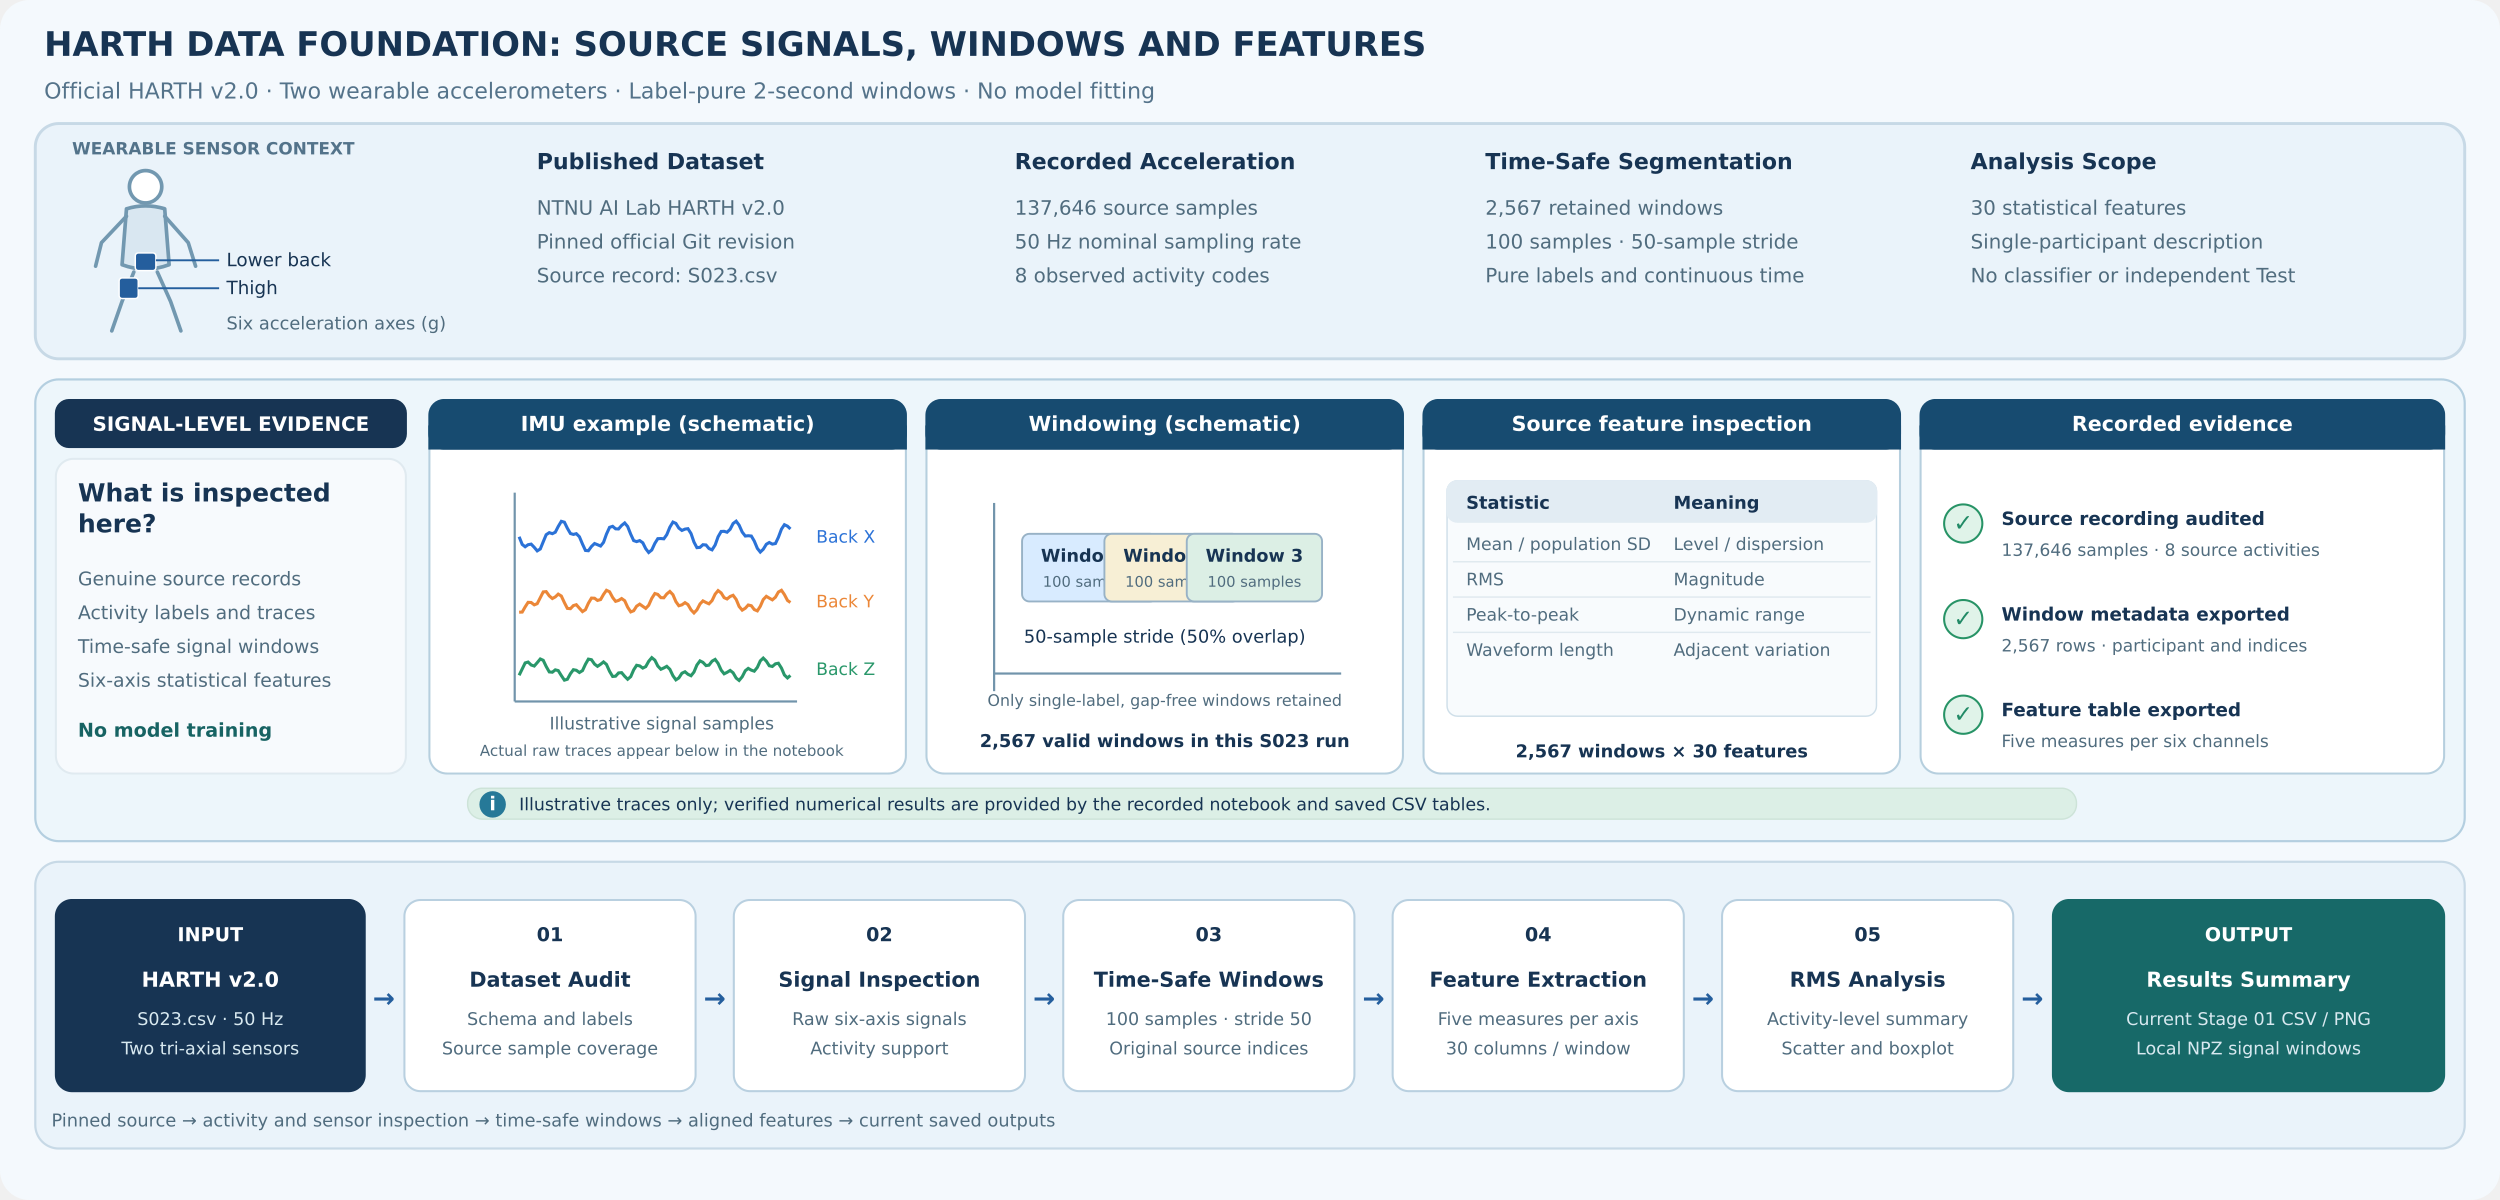
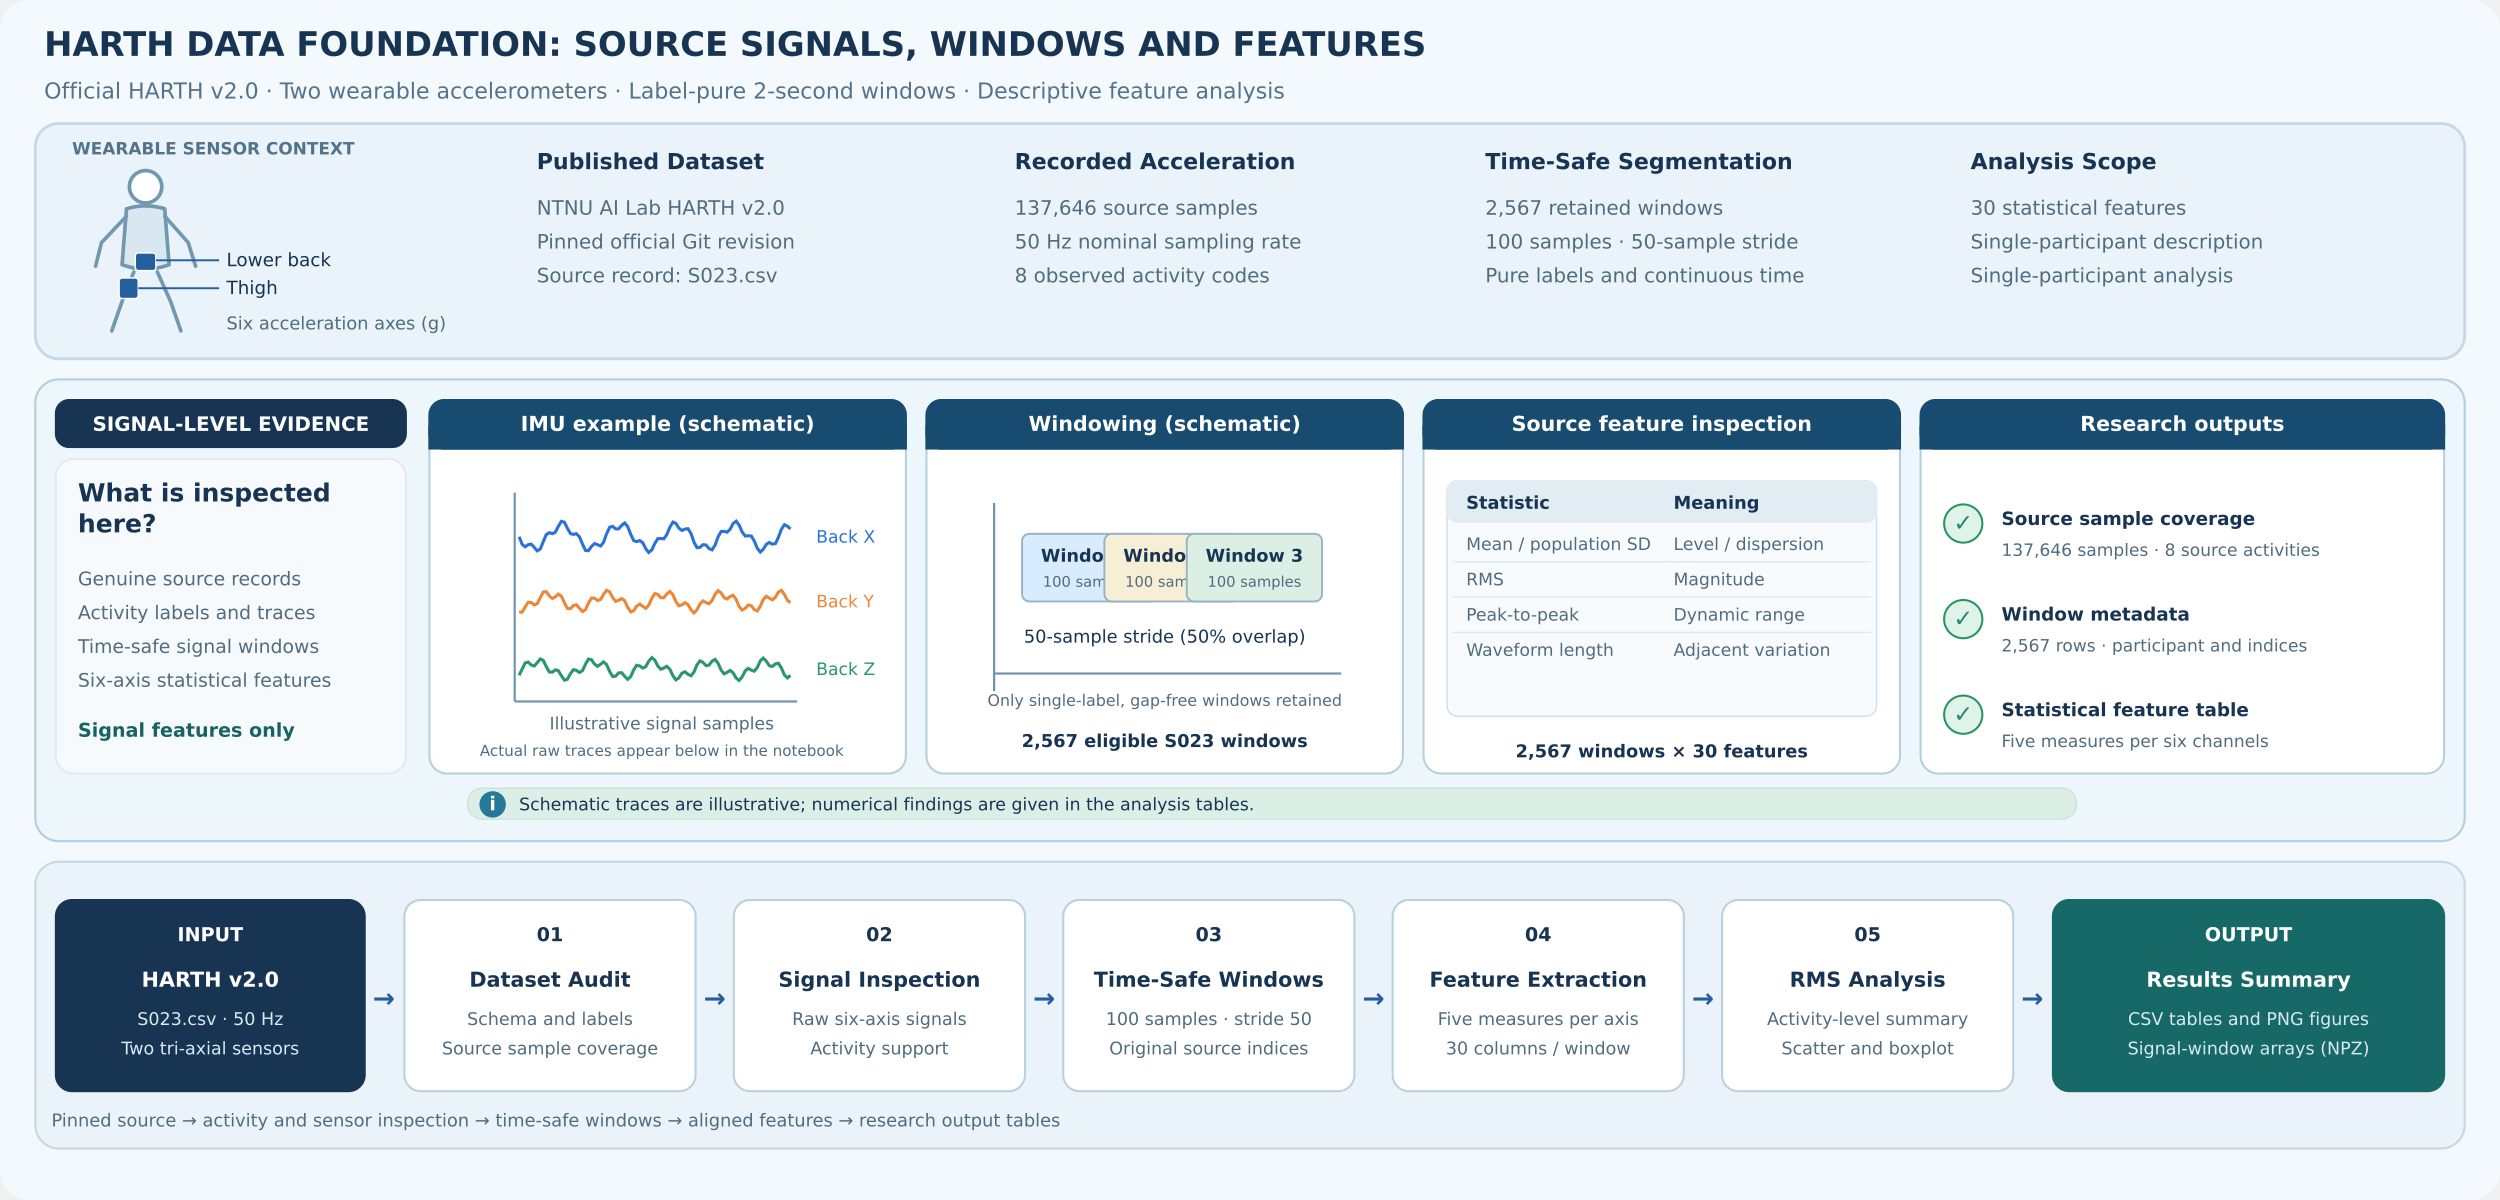
<svg xmlns="http://www.w3.org/2000/svg" width="1700" height="816" viewBox="0 0 1700 816" role="img" aria-labelledby="title desc">
  <rect x="0" y="0" width="1700" height="816" rx="20" fill="#F4F9FD" stroke="#F4F9FD" stroke-width="0" />
  <g font-family="DejaVu Sans, Arial, sans-serif">
    <text x="30" y="38" font-size="23" font-weight="700" fill="#173453">HARTH DATA FOUNDATION: SOURCE SIGNALS, WINDOWS AND FEATURES</text>
-     <text x="30" y="67" font-size="15" fill="#54738A">Official HARTH v2.0  ·  Two wearable accelerometers  ·  Label-pure 2-second windows  ·  No model fitting</text>
+     <text x="30" y="67" font-size="15" fill="#54738A">Official HARTH v2.0  ·  Two wearable accelerometers  ·  Label-pure 2-second windows  ·  Descriptive feature analysis</text>
    <rect x="24" y="84" width="1652" height="160" rx="16" fill="#EAF3FA" stroke="#C7D9E6" stroke-width="2" />
    <text x="49" y="105" font-size="11.5" font-weight="700" fill="#53738A">WEARABLE SENSOR CONTEXT</text>
    <g fill="none" stroke="#7298B0" stroke-width="2.5" stroke-linejoin="round" stroke-linecap="round">
      <circle cx="99" cy="127" r="11" fill="#FFFFFF" />
      <path d="M86 142 Q99 138 112 142 L115 180 Q99 186 83 180 Z" fill="#D9E7F1" />
      <path d="M86 147 L69 165 L65 181 M112 147 L128 165 L133 181 M91 185 L83 205 L76 225 M107 185 L116 205 L123 225" />
    </g>
    <rect x="92" y="172" width="14" height="12" rx="2" fill="#245E9D" stroke="#FFFFFF" stroke-width="1" />
    <rect x="81" y="189" width="13" height="14" rx="2" fill="#245E9D" stroke="#FFFFFF" stroke-width="1" />
    <line x1="106" y1="177" x2="149" y2="177" stroke="#245E9D" stroke-width="1.3" />
    <line x1="94" y1="196" x2="149" y2="196" stroke="#245E9D" stroke-width="1.3" />
    <text x="154" y="181" font-size="12.5" fill="#173453">Lower back</text>
    <text x="154" y="200" font-size="12.5" fill="#173453">Thigh</text>
    <text x="154" y="224" font-size="12.1" fill="#506C7E">Six acceleration axes (g)</text>
    <text x="365" y="115" font-size="15" font-weight="700" fill="#173453">Published Dataset</text>
    <text x="365" y="146" font-size="13.5" fill="#506C7E">NTNU AI Lab HARTH v2.0</text>
    <text x="365" y="169" font-size="13.5" fill="#506C7E">Pinned official Git revision</text>
    <text x="365" y="192" font-size="13.5" fill="#506C7E">Source record: S023.csv</text>
    <text x="690" y="115" font-size="15" font-weight="700" fill="#173453">Recorded Acceleration</text>
    <text x="690" y="146" font-size="13.5" fill="#506C7E">137,646 source samples</text>
    <text x="690" y="169" font-size="13.5" fill="#506C7E">50 Hz nominal sampling rate</text>
    <text x="690" y="192" font-size="13.5" fill="#506C7E">8 observed activity codes</text>
    <text x="1010" y="115" font-size="15" font-weight="700" fill="#173453">Time-Safe Segmentation</text>
    <text x="1010" y="146" font-size="13.5" fill="#506C7E">2,567 retained windows</text>
    <text x="1010" y="169" font-size="13.5" fill="#506C7E">100 samples · 50-sample stride</text>
    <text x="1010" y="192" font-size="13.5" fill="#506C7E">Pure labels and continuous time</text>
    <text x="1340" y="115" font-size="15" font-weight="700" fill="#173453">Analysis Scope</text>
    <text x="1340" y="146" font-size="13.5" fill="#506C7E">30 statistical features</text>
    <text x="1340" y="169" font-size="13.5" fill="#506C7E">Single-participant description</text>
-     <text x="1340" y="192" font-size="13.5" fill="#506C7E">No classifier or independent Test</text>
+     <text x="1340" y="192" font-size="13.5" fill="#506C7E">Single-participant analysis</text>
    <rect x="24" y="258" width="1652" height="314" rx="16" fill="#EDF6FB" stroke="#B4CFE0" stroke-width="1.5" />
    <rect x="38" y="272" width="238" height="32" rx="9" fill="#173453" stroke="#173453" stroke-width="1.4" />
    <text x="157" y="293" font-size="13.5" font-weight="700" fill="#FFFFFF" text-anchor="middle">SIGNAL-LEVEL EVIDENCE</text>
    <rect x="38" y="312" width="238" height="214" rx="12" fill="#F7FAFD" stroke="#E0EAF0" stroke-width="1.4" />
    <text x="53" y="341" font-size="17" font-weight="700" fill="#173453">What is inspected</text>
    <text x="53" y="362" font-size="17" font-weight="700" fill="#173453">here?</text>
    <text x="53" y="398" font-size="12.8" fill="#506C7E">Genuine source records</text>
    <text x="53" y="421" font-size="12.8" fill="#506C7E">Activity labels and traces</text>
    <text x="53" y="444" font-size="12.8" fill="#506C7E">Time-safe signal windows</text>
    <text x="53" y="467" font-size="12.8" fill="#506C7E">Six-axis statistical features</text>
-     <text x="53" y="501" font-size="13" font-weight="700" fill="#176363">No model training</text>
+     <text x="53" y="501" font-size="13" font-weight="700" fill="#176363">Signal features only</text>
    <rect x="292" y="272" width="324" height="254" rx="12" fill="#FFFFFF" stroke="#B6CFDE" stroke-width="1.4" />
    <rect x="292" y="272" width="324" height="33" rx="10" fill="#174B70" stroke="#174B70" stroke-width="1.4" />
    <rect x="292" y="290" width="324" height="15" rx="0" fill="#174B70" stroke="#174B70" stroke-width="1.4" />
    <text x="454" y="293" font-size="14" font-weight="700" fill="#FFFFFF" text-anchor="middle">IMU example (schematic)</text>
    <rect x="630" y="272" width="324" height="254" rx="12" fill="#FFFFFF" stroke="#B6CFDE" stroke-width="1.4" />
    <rect x="630" y="272" width="324" height="33" rx="10" fill="#174B70" stroke="#174B70" stroke-width="1.4" />
    <rect x="630" y="290" width="324" height="15" rx="0" fill="#174B70" stroke="#174B70" stroke-width="1.4" />
    <text x="792" y="293" font-size="14" font-weight="700" fill="#FFFFFF" text-anchor="middle">Windowing (schematic)</text>
    <rect x="968" y="272" width="324" height="254" rx="12" fill="#FFFFFF" stroke="#B6CFDE" stroke-width="1.4" />
    <rect x="968" y="272" width="324" height="33" rx="10" fill="#174B70" stroke="#174B70" stroke-width="1.4" />
    <rect x="968" y="290" width="324" height="15" rx="0" fill="#174B70" stroke="#174B70" stroke-width="1.4" />
    <text x="1130" y="293" font-size="14" font-weight="700" fill="#FFFFFF" text-anchor="middle">Source feature inspection</text>
    <rect x="1306" y="272" width="356" height="254" rx="12" fill="#FFFFFF" stroke="#B6CFDE" stroke-width="1.4" />
    <rect x="1306" y="272" width="356" height="33" rx="10" fill="#174B70" stroke="#174B70" stroke-width="1.4" />
    <rect x="1306" y="290" width="356" height="15" rx="0" fill="#174B70" stroke="#174B70" stroke-width="1.4" />
-     <text x="1484" y="293" font-size="14" font-weight="700" fill="#FFFFFF" text-anchor="middle">Recorded evidence</text>
+     <text x="1484" y="293" font-size="14" font-weight="700" fill="#FFFFFF" text-anchor="middle">Research outputs</text>
    <line x1="350" y1="477" x2="542" y2="477" stroke="#7194ab" stroke-width="1.5" />
    <line x1="350" y1="335" x2="350" y2="477" stroke="#7194ab" stroke-width="1.5" />
    <path d="M353.0,365.0 L355.1,370.2 L357.1,371.8 L359.1,370.4 L361.2,370.0 L363.3,372.2 L365.3,374.6 L367.4,373.3 L369.4,368.4 L371.4,363.6 L373.5,362.2 L375.6,362.9 L377.6,361.9 L379.6,358.0 L381.7,354.5 L383.8,355.1 L385.8,359.2 L387.9,362.8 L389.9,363.4 L391.9,362.9 L394.0,365.0 L396.1,370.0 L398.1,374.3 L400.1,374.5 L402.2,371.6 L404.3,369.6 L406.3,370.4 L408.4,371.3 L410.4,368.8 L412.4,363.2 L414.5,358.6 L416.6,357.9 L418.6,359.6 L420.6,359.7 L422.7,357.3 L424.8,355.6 L426.8,358.0 L428.9,363.3 L430.9,367.6 L432.9,368.3 L435.0,367.6 L437.1,369.1 L439.1,373.1 L441.1,375.7 L443.2,374.0 L445.3,369.5 L447.3,366.3 L449.4,366.2 L451.4,366.4 L453.4,363.6 L455.5,358.5 L457.6,355.0 L459.6,355.9 L461.6,359.1 L463.7,360.7 L465.8,359.8 L467.8,359.5 L469.9,362.8 L471.9,368.6 L473.9,372.4 L476.0,372.2 L478.0,370.4 L480.1,370.6 L482.1,373.0 L484.2,373.9 L486.3,370.6 L488.3,365.0 L490.4,361.4 L492.4,361.3 L494.4,361.9 L496.5,359.9 L498.5,356.0 L500.6,354.4 L502.6,357.1 L504.7,361.8 L506.8,364.5 L508.8,364.3 L510.9,364.5 L512.9,367.9 L515.0,372.9 L517.0,375.4 L519.0,373.5 L521.1,370.1 L523.1,368.9 L525.2,370.0 L527.3,369.6 L529.3,365.4 L531.4,359.8 L533.4,356.8 L535.5,357.8 L537.5,359.7" stroke="#2B72D7" fill="none" stroke-width="2.1" />
    <text x="555" y="369" font-size="11.7" fill="#2B72D7">Back X</text>
    <path d="M353.0,416.3 L355.1,416.2 L357.1,412.7 L359.1,409.6 L361.2,409.7 L363.3,411.3 L365.3,410.5 L367.4,406.4 L369.4,402.5 L371.4,402.3 L373.5,405.2 L375.6,407.0 L377.6,405.9 L379.6,404.0 L381.7,405.3 L383.8,409.8 L385.8,413.7 L387.9,413.9 L389.9,411.8 L391.9,411.2 L394.0,413.6 L396.1,415.9 L398.1,414.6 L400.1,410.2 L402.2,406.7 L404.3,406.8 L406.3,408.3 L408.4,407.7 L410.4,404.2 L412.4,401.4 L414.5,402.4 L416.6,406.3 L418.6,408.9 L420.6,408.3 L422.7,407.0 L424.8,408.5 L426.8,412.9 L428.9,416.1 L430.9,415.3 L432.9,412.2 L435.0,410.8 L437.1,412.3 L439.1,413.7 L441.1,411.6 L443.2,406.9 L445.3,403.6 L447.3,404.2 L449.4,406.4 L451.4,406.5 L453.4,403.9 L455.5,402.2 L457.6,404.4 L459.6,409.1 L461.6,411.9 L463.7,411.3 L465.8,409.8 L467.8,411.1 L469.9,414.7 L471.9,416.8 L473.9,414.7 L476.0,410.7 L478.0,408.6 L480.1,409.7 L482.1,410.6 L484.2,408.4 L486.3,404.0 L488.3,401.6 L490.4,403.2 L492.4,406.4 L494.4,407.3 L496.5,405.6 L498.5,404.8 L500.6,407.6 L502.6,412.4 L504.7,414.9 L506.8,413.6 L508.8,411.4 L510.9,411.9 L512.9,414.5 L515.0,415.4 L517.0,412.3 L519.0,407.7 L521.1,405.5 L523.1,406.7 L525.2,407.9 L527.3,406.1 L529.3,402.6 L531.4,401.4 L533.4,404.3 L535.5,408.3 L537.5,409.7" stroke="#EB8738" fill="none" stroke-width="2.1" />
    <text x="555" y="413" font-size="11.7" fill="#EB8738">Back Y</text>
    <path d="M353.0,459.2 L355.1,454.9 L357.1,450.8 L359.1,450.2 L361.2,452.2 L363.3,452.9 L365.3,450.6 L367.4,448.1 L369.4,449.0 L371.4,453.2 L373.5,456.9 L375.6,457.1 L377.6,455.5 L379.6,456.0 L381.7,459.4 L383.8,462.5 L385.8,461.9 L387.9,458.1 L389.9,455.4 L391.9,455.8 L394.0,457.3 L396.1,456.0 L398.1,451.7 L400.1,448.2 L402.2,448.6 L404.3,451.6 L406.3,453.1 L408.4,451.7 L410.4,450.1 L412.4,451.8 L414.5,456.5 L416.6,460.0 L418.6,459.8 L420.6,457.6 L422.7,457.4 L424.8,459.9 L426.8,461.9 L428.9,460.1 L430.9,455.5 L432.9,452.4 L435.0,452.8 L437.1,454.3 L439.1,453.3 L441.1,449.7 L443.2,447.2 L445.3,448.9 L447.3,452.9 L449.4,455.1 L451.4,454.2 L453.4,453.1 L455.5,455.1 L457.6,459.5 L459.6,462.3 L461.6,461.0 L463.7,457.8 L465.8,456.8 L467.8,458.5 L469.9,459.5 L471.9,457.0 L473.9,452.2 L476.0,449.4 L478.0,450.4 L480.1,452.6 L482.1,452.3 L484.2,449.6 L486.3,448.4 L488.3,451.1 L490.4,455.7 L492.4,458.2 L494.4,457.2 L496.5,455.9 L498.5,457.5 L500.6,461.1 L502.6,462.7 L504.7,460.2 L506.8,456.1 L508.8,454.5 L510.9,455.7 L512.9,456.4 L515.0,453.8 L517.0,449.4 L519.0,447.5 L521.1,449.6 L523.1,452.7 L525.2,453.2 L527.3,451.4 L529.3,451.0 L531.4,454.3 L533.4,459.0 L535.5,461.0 L537.5,459.3" stroke="#29976A" fill="none" stroke-width="2.1" />
    <text x="555" y="459" font-size="11.7" fill="#29976A">Back Z</text>
    <text x="450" y="496" font-size="11.7" fill="#506C7E" text-anchor="middle">Illustrative signal samples</text>
    <text x="450" y="514" font-size="10.3" fill="#506C7E" text-anchor="middle">Actual raw traces appear below in the notebook</text>
    <line x1="676" y1="458" x2="912" y2="458" stroke="#7194ab" stroke-width="1.5" />
    <line x1="676" y1="342" x2="676" y2="470" stroke="#7194ab" stroke-width="1.5" />
    <rect x="695" y="363" width="92" height="46" rx="5" fill="#d8ebff" stroke="#98b2c6" stroke-width="1.3" />
    <text x="741" y="382" font-size="12" font-weight="700" fill="#173453" text-anchor="middle">Window 1</text>
    <text x="741" y="399" font-size="10" fill="#506C7E" text-anchor="middle">100 samples</text>
    <rect x="751" y="363" width="92" height="46" rx="5" fill="#f7efd5" stroke="#98b2c6" stroke-width="1.3" />
    <text x="797" y="382" font-size="12" font-weight="700" fill="#173453" text-anchor="middle">Window 2</text>
    <text x="797" y="399" font-size="10" fill="#506C7E" text-anchor="middle">100 samples</text>
    <rect x="807" y="363" width="92" height="46" rx="5" fill="#dcefe5" stroke="#98b2c6" stroke-width="1.3" />
    <text x="853" y="382" font-size="12" font-weight="700" fill="#173453" text-anchor="middle">Window 3</text>
    <text x="853" y="399" font-size="10" fill="#506C7E" text-anchor="middle">100 samples</text>
    <text x="792" y="437" font-size="12.1" fill="#173453" text-anchor="middle">50-sample stride (50% overlap)</text>
    <text x="792" y="480" font-size="10.8" fill="#506C7E" text-anchor="middle">Only single-label, gap-free windows retained</text>
-     <text x="792" y="508" font-size="12.1" font-weight="700" fill="#173453" text-anchor="middle">2,567 valid windows in this S023 run</text>
+     <text x="792" y="508" font-size="12.1" font-weight="700" fill="#173453" text-anchor="middle">2,567 eligible S023 windows</text>
    <rect x="984" y="327" width="292" height="160" rx="7" fill="#F8FBFD" stroke="#CFDFE9" stroke-width="1" />
    <rect x="984" y="327" width="292" height="28" rx="7" fill="#E2ECF3" stroke="#E2ECF3" stroke-width="1" />
    <text x="997" y="346" font-size="12.1" font-weight="700" fill="#173453">Statistic</text>
    <text x="1138" y="346" font-size="12.1" font-weight="700" fill="#173453">Meaning</text>
    <text x="997" y="374" font-size="11.7" fill="#506C7E">Mean / population SD</text>
    <text x="1138" y="374" font-size="11.7" fill="#506C7E">Level / dispersion</text>
    <line x1="988" y1="382" x2="1272" y2="382" stroke="#DFE9EF" stroke-width="1" />
    <text x="997" y="398" font-size="11.7" fill="#506C7E">RMS</text>
    <text x="1138" y="398" font-size="11.7" fill="#506C7E">Magnitude</text>
    <line x1="988" y1="406" x2="1272" y2="406" stroke="#DFE9EF" stroke-width="1" />
    <text x="997" y="422" font-size="11.7" fill="#506C7E">Peak-to-peak</text>
    <text x="1138" y="422" font-size="11.7" fill="#506C7E">Dynamic range</text>
    <line x1="988" y1="430" x2="1272" y2="430" stroke="#DFE9EF" stroke-width="1" />
    <text x="997" y="446" font-size="11.7" fill="#506C7E">Waveform length</text>
    <text x="1138" y="446" font-size="11.7" fill="#506C7E">Adjacent variation</text>
    <text x="1130" y="515" font-size="12.1" font-weight="700" fill="#173453" text-anchor="middle">2,567 windows × 30 features</text>
    <circle cx="1335" cy="356" r="13" fill="#E0F3E9" stroke="#279366" stroke-width="1.4" />
    <text x="1335" y="361" font-size="16" font-weight="700" fill="#218A66" text-anchor="middle">✓</text>
-     <text x="1361" y="357" font-size="12.5" font-weight="700" fill="#173453">Source recording audited</text>
+     <text x="1361" y="357" font-size="12.5" font-weight="700" fill="#173453">Source sample coverage</text>
    <text x="1361" y="378" font-size="11.6" fill="#506C7E">137,646 samples · 8 source activities</text>
    <circle cx="1335" cy="421" r="13" fill="#E0F3E9" stroke="#279366" stroke-width="1.4" />
    <text x="1335" y="426" font-size="16" font-weight="700" fill="#218A66" text-anchor="middle">✓</text>
-     <text x="1361" y="422" font-size="12.5" font-weight="700" fill="#173453">Window metadata exported</text>
+     <text x="1361" y="422" font-size="12.5" font-weight="700" fill="#173453">Window metadata</text>
    <text x="1361" y="443" font-size="11.6" fill="#506C7E">2,567 rows · participant and indices</text>
    <circle cx="1335" cy="486" r="13" fill="#E0F3E9" stroke="#279366" stroke-width="1.4" />
    <text x="1335" y="491" font-size="16" font-weight="700" fill="#218A66" text-anchor="middle">✓</text>
-     <text x="1361" y="487" font-size="12.5" font-weight="700" fill="#173453">Feature table exported</text>
+     <text x="1361" y="487" font-size="12.5" font-weight="700" fill="#173453">Statistical feature table</text>
    <text x="1361" y="508" font-size="11.6" fill="#506C7E">Five measures per six channels</text>
    <rect x="318" y="536" width="1094" height="21" rx="10" fill="#DCEFE6" stroke="#CDE3D8" stroke-width="1" />
    <circle cx="335" cy="547" r="9" fill="#267998" />
    <text x="335" y="551" font-size="13" font-weight="700" fill="#FFFFFF" text-anchor="middle">i</text>
-     <text x="353" y="551" font-size="11.8" fill="#173453">Illustrative traces only; verified numerical results are provided by the recorded notebook and saved CSV tables.</text>
+     <text x="353" y="551" font-size="11.8" fill="#173453">Schematic traces are illustrative; numerical findings are given in the analysis tables.</text>
    <rect x="24" y="586" width="1652" height="195" rx="16" fill="#EAF3FA" stroke="#C7D9E6" stroke-width="1.5" />
    <rect x="38" y="612" width="210" height="130" rx="11" fill="#173453" stroke="#173453" stroke-width="1.4" />
    <text x="143" y="640" font-size="13" font-weight="700" fill="#FFFFFF" text-anchor="middle">INPUT</text>
    <text x="143" y="671" font-size="14.1" font-weight="700" fill="#FFFFFF" text-anchor="middle">HARTH v2.0</text>
    <text x="143" y="697" font-size="11.9" fill="#D8E9F0" text-anchor="middle">S023.csv · 50 Hz</text>
    <text x="143" y="717" font-size="11.9" fill="#D8E9F0" text-anchor="middle">Two tri-axial sensors</text>
    <text x="261" y="685" font-size="18" font-weight="700" fill="#245E9D" text-anchor="middle">→</text>
    <rect x="275" y="612" width="198" height="130" rx="11" fill="#FFFFFF" stroke="#B9D0E0" stroke-width="1.4" />
    <text x="374" y="640" font-size="13" font-weight="700" fill="#173453" text-anchor="middle">01</text>
    <text x="374" y="671" font-size="14.1" font-weight="700" fill="#173453" text-anchor="middle">Dataset Audit</text>
    <text x="374" y="697" font-size="11.9" fill="#506C7E" text-anchor="middle">Schema and labels</text>
    <text x="374" y="717" font-size="11.9" fill="#506C7E" text-anchor="middle">Source sample coverage</text>
    <text x="486" y="685" font-size="18" font-weight="700" fill="#245E9D" text-anchor="middle">→</text>
    <rect x="499" y="612" width="198" height="130" rx="11" fill="#FFFFFF" stroke="#B9D0E0" stroke-width="1.4" />
    <text x="598" y="640" font-size="13" font-weight="700" fill="#173453" text-anchor="middle">02</text>
    <text x="598" y="671" font-size="14.1" font-weight="700" fill="#173453" text-anchor="middle">Signal Inspection</text>
    <text x="598" y="697" font-size="11.9" fill="#506C7E" text-anchor="middle">Raw six-axis signals</text>
    <text x="598" y="717" font-size="11.9" fill="#506C7E" text-anchor="middle">Activity support</text>
    <text x="710" y="685" font-size="18" font-weight="700" fill="#245E9D" text-anchor="middle">→</text>
    <rect x="723" y="612" width="198" height="130" rx="11" fill="#FFFFFF" stroke="#B9D0E0" stroke-width="1.4" />
    <text x="822" y="640" font-size="13" font-weight="700" fill="#173453" text-anchor="middle">03</text>
    <text x="822" y="671" font-size="14.1" font-weight="700" fill="#173453" text-anchor="middle">Time-Safe Windows</text>
    <text x="822" y="697" font-size="11.9" fill="#506C7E" text-anchor="middle">100 samples · stride 50</text>
    <text x="822" y="717" font-size="11.9" fill="#506C7E" text-anchor="middle">Original source indices</text>
    <text x="934" y="685" font-size="18" font-weight="700" fill="#245E9D" text-anchor="middle">→</text>
    <rect x="947" y="612" width="198" height="130" rx="11" fill="#FFFFFF" stroke="#B9D0E0" stroke-width="1.4" />
    <text x="1046" y="640" font-size="13" font-weight="700" fill="#173453" text-anchor="middle">04</text>
    <text x="1046" y="671" font-size="14.1" font-weight="700" fill="#173453" text-anchor="middle">Feature Extraction</text>
    <text x="1046" y="697" font-size="11.9" fill="#506C7E" text-anchor="middle">Five measures per axis</text>
    <text x="1046" y="717" font-size="11.9" fill="#506C7E" text-anchor="middle">30 columns / window</text>
    <text x="1158" y="685" font-size="18" font-weight="700" fill="#245E9D" text-anchor="middle">→</text>
    <rect x="1171" y="612" width="198" height="130" rx="11" fill="#FFFFFF" stroke="#B9D0E0" stroke-width="1.4" />
    <text x="1270" y="640" font-size="13" font-weight="700" fill="#173453" text-anchor="middle">05</text>
    <text x="1270" y="671" font-size="14.1" font-weight="700" fill="#173453" text-anchor="middle">RMS Analysis</text>
    <text x="1270" y="697" font-size="11.9" fill="#506C7E" text-anchor="middle">Activity-level summary</text>
    <text x="1270" y="717" font-size="11.9" fill="#506C7E" text-anchor="middle">Scatter and boxplot</text>
    <text x="1382" y="685" font-size="18" font-weight="700" fill="#245E9D" text-anchor="middle">→</text>
    <rect x="1396" y="612" width="266" height="130" rx="11" fill="#176968" stroke="#176968" stroke-width="1.4" />
    <text x="1529" y="640" font-size="13" font-weight="700" fill="#FFFFFF" text-anchor="middle">OUTPUT</text>
    <text x="1529" y="671" font-size="14.1" font-weight="700" fill="#FFFFFF" text-anchor="middle">Results Summary</text>
-     <text x="1529" y="697" font-size="11.9" fill="#D8E9F0" text-anchor="middle">Current Stage 01 CSV / PNG</text>
-     <text x="1529" y="717" font-size="11.9" fill="#D8E9F0" text-anchor="middle">Local NPZ signal windows</text>
-     <text x="35" y="766" font-size="12.1" fill="#506C7E">Pinned source → activity and sensor inspection → time-safe windows → aligned features → current saved outputs</text>
+     <text x="1529" y="697" font-size="11.9" fill="#D8E9F0" text-anchor="middle">CSV tables and PNG figures</text>
+     <text x="1529" y="717" font-size="11.9" fill="#D8E9F0" text-anchor="middle">Signal-window arrays (NPZ)</text>
+     <text x="35" y="766" font-size="12.1" fill="#506C7E">Pinned source → activity and sensor inspection → time-safe windows → aligned features → research output tables</text>
  </g>
</svg>
